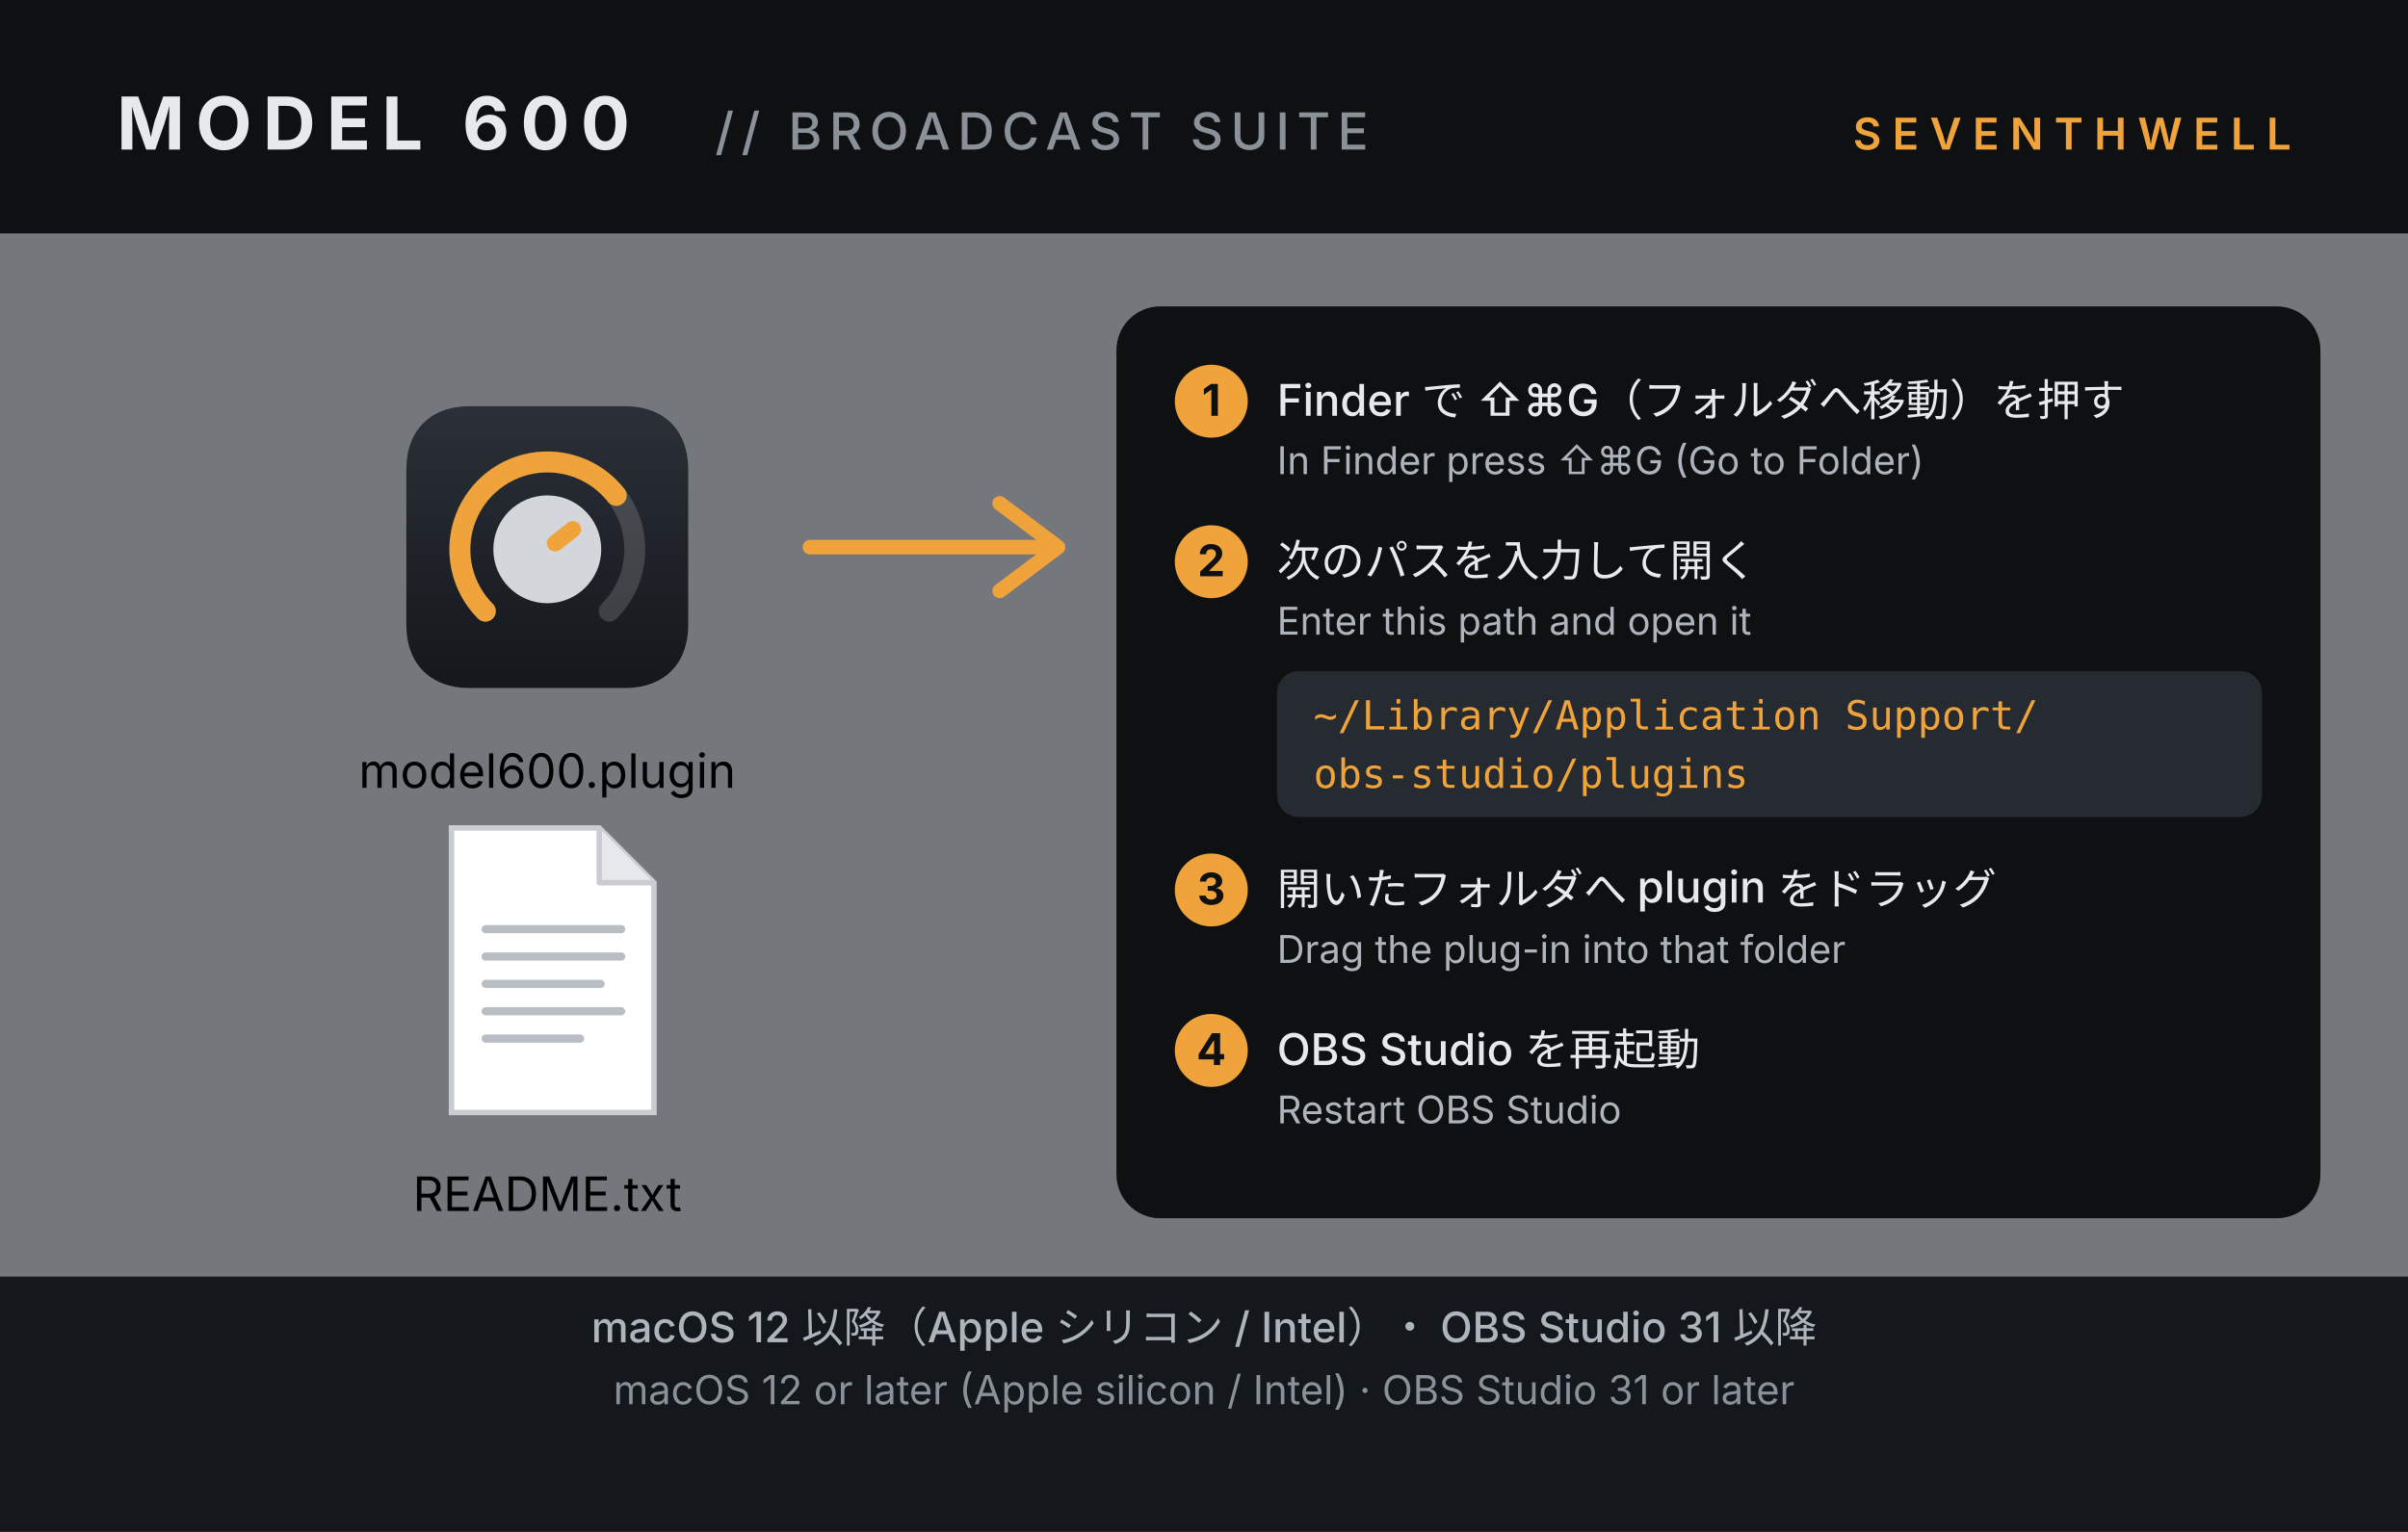
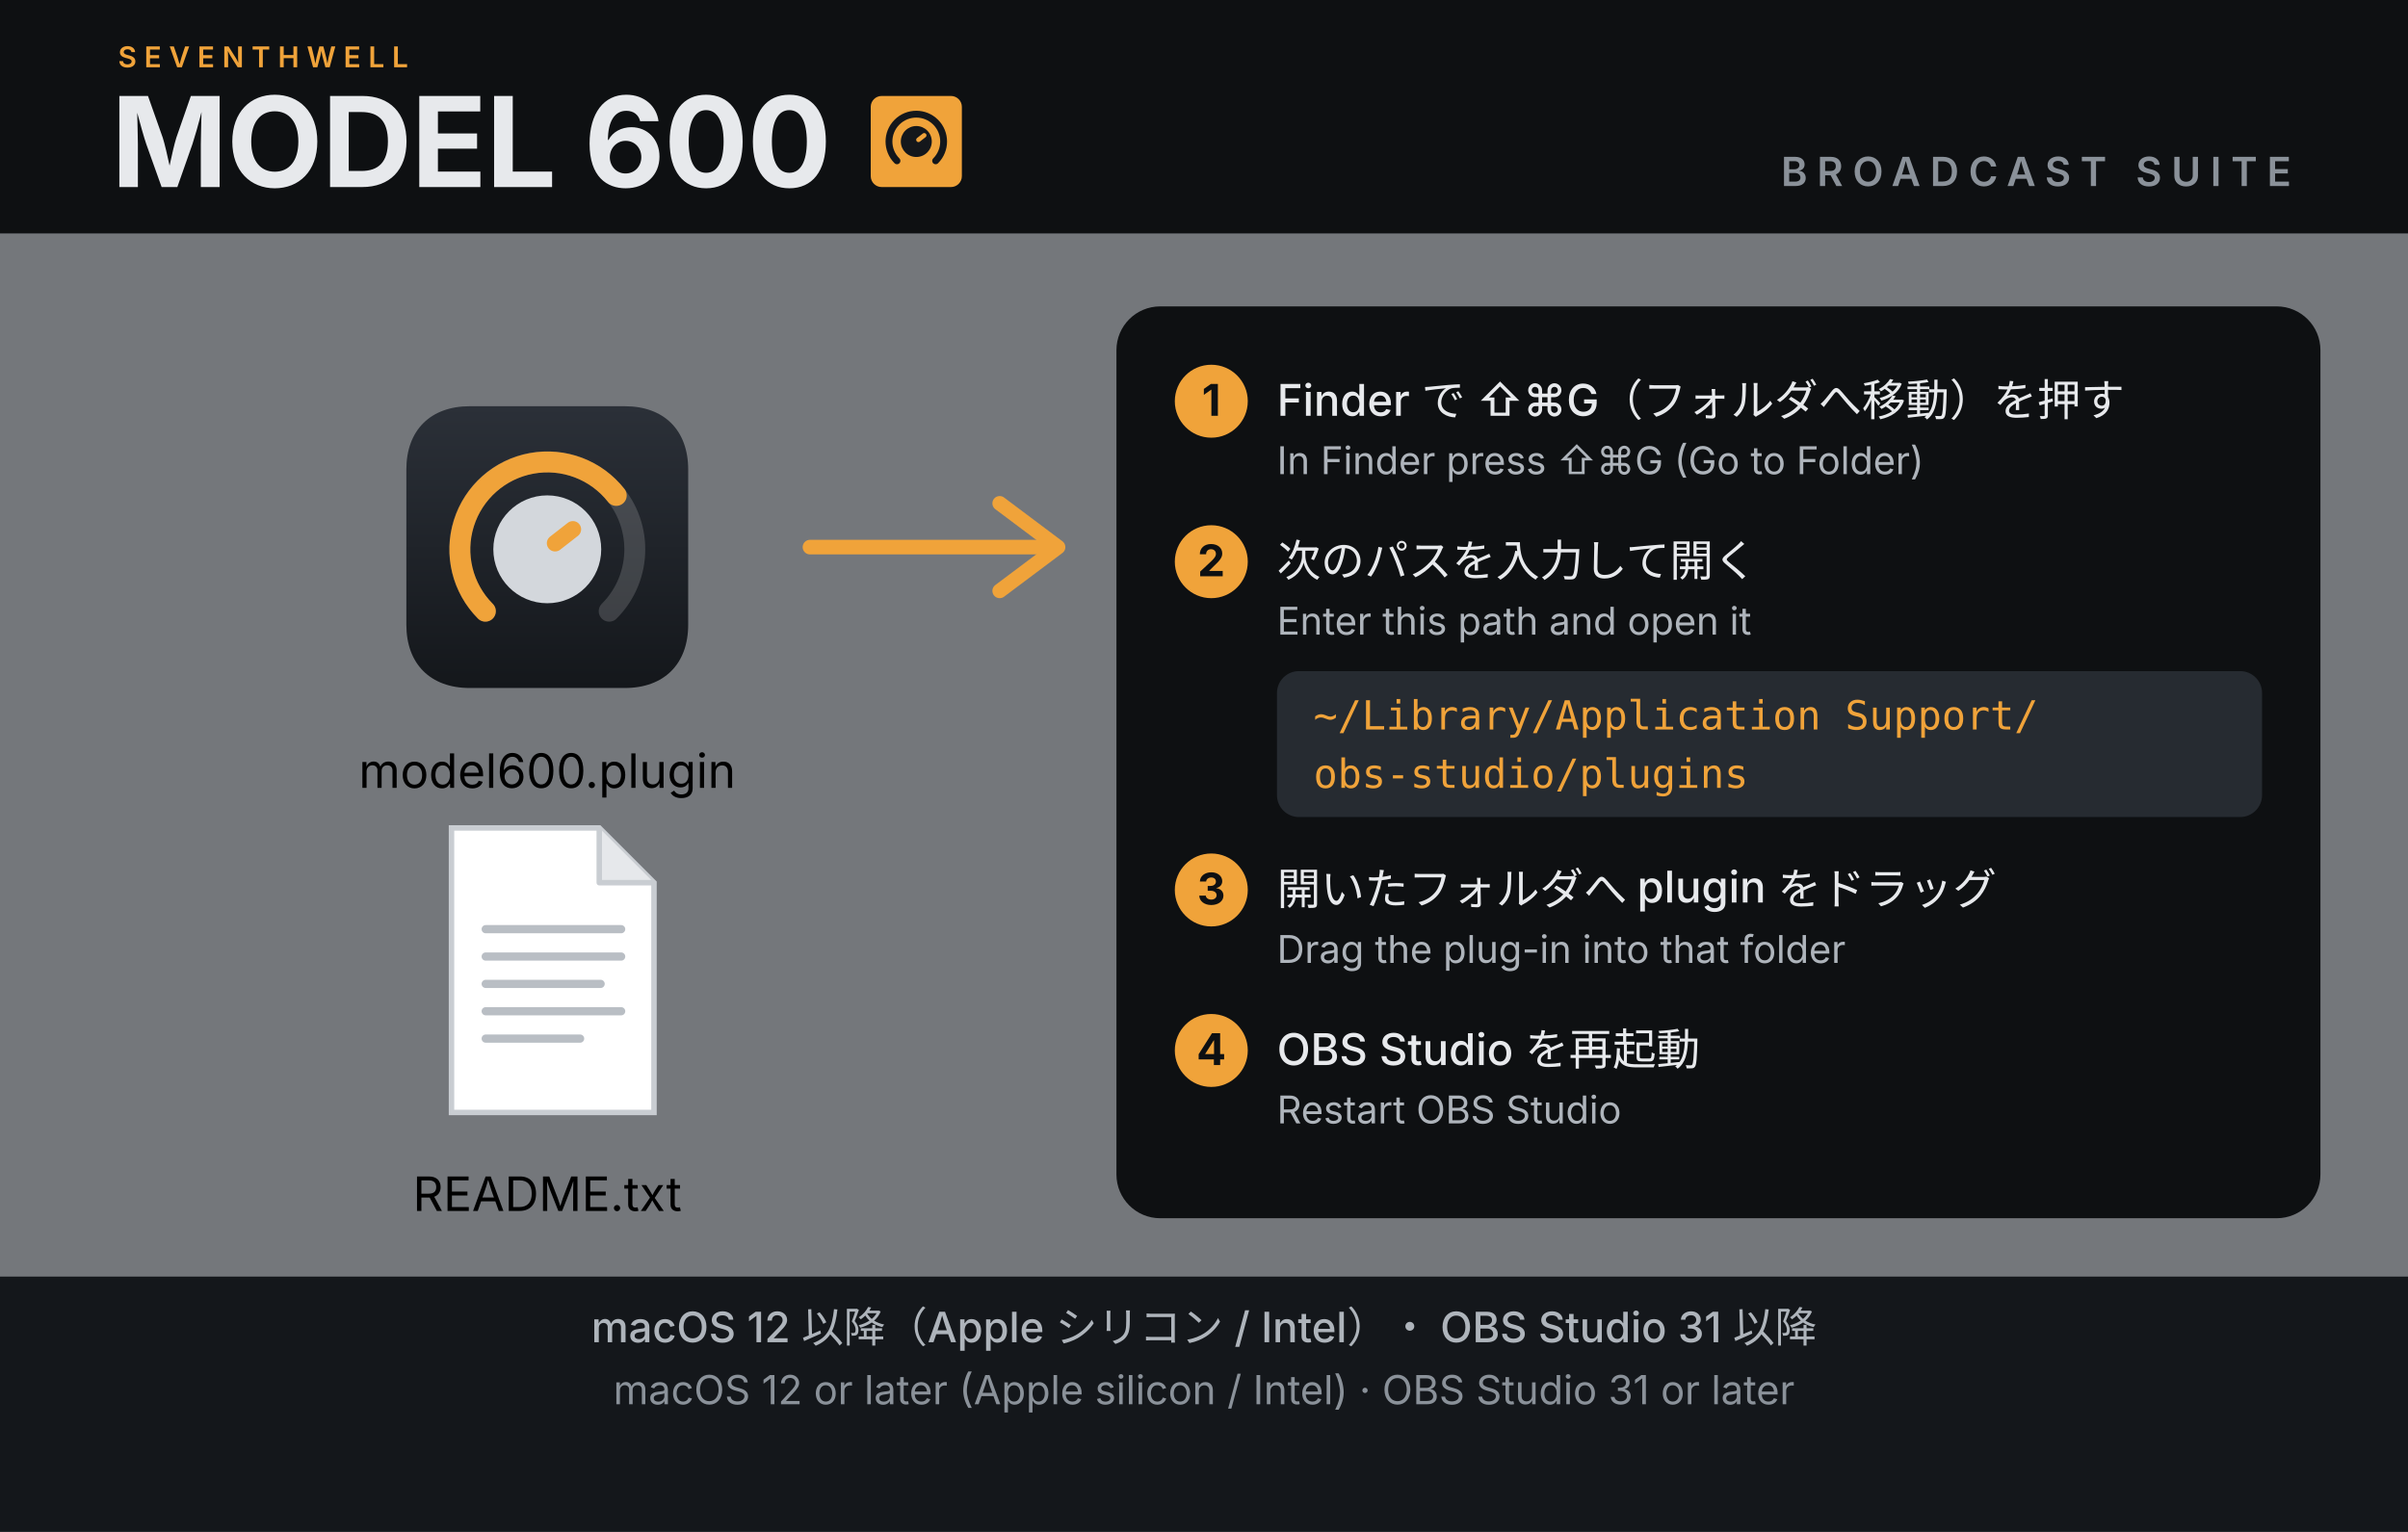
<svg xmlns="http://www.w3.org/2000/svg" width="660" height="420" viewBox="0 0 660 420">
  <style>@font-face { font-family: Inter; font-weight: 700; src: url('file:///home/user/model_600/resources/fonts/Inter-Bold.otf'); }@font-face { font-family: Inter; font-weight: 600; src: url('file:///home/user/model_600/resources/fonts/Inter-SemiBold.otf'); }@font-face { font-family: Inter; font-weight: 500; src: url('file:///home/user/model_600/resources/fonts/Inter-Medium.otf'); }@font-face { font-family: Inter; font-weight: 400; src: url('file:///home/user/model_600/resources/fonts/Inter-Regular.otf'); }</style>
  <rect width="660" height="420" fill="#14171B" />
  <rect width="660" height="64" fill="#0E1012" />
  <rect y="64" width="660" height="286" fill="#74777B" />
-   <text x="32" y="41" text-anchor="start" font-family="Inter, 'Noto Sans CJK JP'" font-weight="700" font-size="20" letter-spacing="3" fill="#E7E9EC">MODEL 600</text>
-   <text x="196" y="41" text-anchor="start" font-family="Inter, 'Noto Sans CJK JP'" font-weight="500" font-size="14" letter-spacing="2" fill="#8A9199">// BROADCAST SUITE</text>
-   <text x="628" y="41" text-anchor="end" font-family="Inter, 'Noto Sans CJK JP'" font-weight="600" font-size="12" letter-spacing="3" fill="#F0A33A">SEVENTHWELL</text>
+   <svg x="32" y="12" width="232.35" height="40" viewBox="0 0 649.71 111.85">
+     <g transform="translate(2,18.01)">
+       <path d="M6.209 0.247C10.033 0.247 12.268 -1.676 12.268 -4.49C12.268 -7.283 9.937 -8.519 7.562 -9.088L6.069 -9.475C4.77 -9.797 3.341 -10.334 3.341 -11.677C3.341 -12.891 4.437 -13.782 6.241 -13.782C7.971 -13.782 9.131 -12.987 9.271 -11.623H12.053C11.978 -14.298 9.7 -16.221 6.284 -16.221C2.933 -16.221 0.44 -14.33 0.44 -11.505C0.44 -9.249 2.02 -7.896 4.694 -7.208L6.51 -6.735C8.239 -6.284 9.399 -5.758 9.399 -4.512C9.399 -3.137 8.078 -2.202 6.188 -2.202C4.383 -2.202 2.954 -3.019 2.825 -4.705H0.0C0.129 -1.547 2.481 0.247 6.209 0.247ZM20.619 0.0H31.061V-2.417H23.488V-6.886H30.459V-9.271H23.488V-13.589H31.018V-16.006H20.619ZM44.29 0.0H47.92L53.528 -16.006H50.391L47.641 -7.691C47.19 -6.263 46.707 -4.512 46.127 -2.288C45.536 -4.49 45.02 -6.273 44.569 -7.691L41.733 -16.006H38.586ZM61.386 0.0H71.827V-2.417H64.254V-6.886H71.225V-9.271H64.254V-13.589H71.784V-16.006H61.386ZM80.426 0.0H83.348V-7.949C83.348 -8.841 83.251 -10.527 83.144 -12.504C84.218 -10.42 84.819 -9.281 85.657 -7.938L90.652 0.0H93.907V-16.006H90.996V-7.605C90.996 -6.628 91.061 -5.006 91.168 -3.459C90.47 -5.06 89.772 -6.273 89.202 -7.187L83.67 -16.006H80.426ZM102.13 -13.589H107.072V0.0H109.94V-13.589H114.871V-16.006H102.13ZM123.093 0.0H125.962V-6.972H133.406V0.0H136.274V-16.006H133.406V-9.389H125.962V-16.006H123.093ZM148.461 0.0H151.748L154.079 -8.841C154.391 -10.033 154.595 -11.279 154.81 -12.601C155.046 -11.226 155.271 -9.958 155.561 -8.841L157.893 0.0H161.18L165.509 -16.006H162.415L160.342 -7.487C160.009 -6.048 159.719 -4.415 159.45 -2.847C159.16 -4.415 158.859 -6.048 158.505 -7.487L156.346 -16.006H153.306L151.136 -7.487C150.77 -6.037 150.48 -4.383 150.19 -2.793C149.922 -4.383 149.643 -6.037 149.31 -7.487L147.226 -16.006H144.143ZM173.377 0.0H183.819V-2.417H176.245V-6.886H183.217V-9.271H176.245V-13.589H183.776V-16.006H173.377ZM192.417 0.0H202.354V-2.417H195.286V-16.006H192.417ZM210.577 0.0H220.513V-2.417H213.445V-16.006H210.577Z" fill="#F0A33A" />
+     </g>
+     <g transform="translate(2,109.85)">
+       <path d="M0.0 0.0H14.203V-32.953C14.203 -38.203 13.828 -48.469 13.688 -56.953C16.172 -47.578 18.984 -37.781 20.625 -32.953L32.391 0.0H44.438L56.016 -32.953C57.656 -37.922 60.609 -48.094 62.953 -57.516C62.812 -48.703 62.438 -38.203 62.438 -32.953V0.0H76.828V-69.844H54.797L43.641 -37.781C42.234 -33.328 40.078 -24.0 38.484 -16.453C36.844 -24.047 34.688 -33.375 33.281 -37.781L21.938 -69.844H0.0ZM119.134 0.938C137.649 0.938 151.712 -12.141 151.712 -34.875C151.712 -57.703 137.649 -70.781 119.134 -70.781C100.618 -70.781 86.556 -57.703 86.556 -34.875C86.556 -12.188 100.618 0.938 119.134 0.938ZM119.134 -11.766C108.306 -11.766 101.087 -19.922 101.087 -34.875C101.087 -49.875 108.306 -58.078 119.134 -58.078C129.962 -58.078 137.181 -49.922 137.181 -34.875C137.181 -19.922 129.962 -11.766 119.134 -11.766ZM186.049 0.0C207.283 0.0 220.08 -13.125 220.08 -34.969C220.08 -56.719 207.283 -69.844 186.283 -69.844H161.486V0.0ZM175.783 -12.328V-57.516H185.439C198.799 -57.516 205.83 -50.578 205.83 -34.969C205.83 -19.266 198.799 -12.328 185.346 -12.328ZM229.854 0.0H276.683V-11.859H244.151V-29.438H274.151V-41.109H244.151V-57.984H276.589V-69.844H229.854ZM287.207 0.0H331.644V-11.859H301.504V-69.844H287.207ZM388.037 0.938C403.459 0.938 413.959 -9.234 413.959 -23.344C413.959 -36.469 404.771 -45.891 392.443 -45.891C384.803 -45.891 378.053 -42.234 374.912 -36.141H374.443C374.443 -49.922 379.318 -58.453 388.553 -58.453C394.084 -58.453 397.974 -55.406 399.146 -50.484H413.209C411.803 -61.969 402.287 -70.781 388.553 -70.781C371.396 -70.781 360.381 -56.766 360.381 -33.281C360.381 -7.688 373.834 0.938 388.037 0.938ZM387.943 -10.406C381.006 -10.406 375.896 -16.031 375.896 -22.922C375.896 -29.766 381.193 -35.438 388.037 -35.438C394.974 -35.438 400.037 -30.0 400.037 -22.969C400.037 -15.844 394.834 -10.406 387.943 -10.406ZM449.702 0.938C467.421 0.938 477.686 -12.234 477.686 -34.875C477.686 -57.469 467.327 -70.781 449.702 -70.781C432.124 -70.781 421.764 -57.469 421.764 -34.875C421.764 -12.234 432.077 0.938 449.702 0.938ZM449.702 -10.922C441.077 -10.922 436.343 -19.547 436.343 -34.875C436.343 -50.203 441.124 -58.969 449.702 -58.969C458.327 -58.969 463.108 -50.25 463.108 -34.875C463.108 -19.547 458.327 -10.922 449.702 -10.922ZM513.476 0.938C531.195 0.938 541.461 -12.234 541.461 -34.875C541.461 -57.469 531.101 -70.781 513.476 -70.781C495.898 -70.781 485.539 -57.469 485.539 -34.875C485.539 -12.234 495.851 0.938 513.476 0.938ZM513.476 -10.922C504.851 -10.922 500.117 -19.547 500.117 -34.875C500.117 -50.203 504.898 -58.969 513.476 -58.969C522.101 -58.969 526.883 -50.25 526.883 -34.875C526.883 -19.547 522.101 -10.922 513.476 -10.922Z" fill="#E7E9EC" />
+     </g>
+     <rect x="577.87" y="40.01" width="69.84" height="69.84" rx="8.38" fill="#F0A33A" />
+     <path d="M597.97,89.74 A20.95,20.95 0 1 1 627.60,89.74" fill="none" stroke="#14171B" stroke-width="5.24" stroke-linecap="round" />
+     <circle cx="612.79" cy="74.93" r="11.87" fill="#14171B" />
+     <line x1="614.44" y1="73.64" x2="618.84" y2="70.20" stroke="#F0A33A" stroke-width="3.49" stroke-linecap="round" />
+   </svg>
+   <text x="628" y="51" text-anchor="end" font-family="Inter, 'Noto Sans CJK JP'" font-weight="600" font-size="11" letter-spacing="2.6" fill="#8A9199">BROADCAST SUITE</text>
  <text x="330.0" y="368" text-anchor="middle" font-family="Inter, 'Noto Sans CJK JP'" font-weight="500" font-size="11.5" letter-spacing="0" fill="#AEB4BB">macOS 12 以降（Apple シリコン / Intel）・ OBS Studio 31 以降</text>
  <text x="330.0" y="385" text-anchor="middle" font-family="Inter, 'Noto Sans CJK JP'" font-weight="400" font-size="11" letter-spacing="0" fill="#8A9199">macOS 12 or later (Apple silicon / Intel) · OBS Studio 31 or later</text>
  <path d="M222,150 H286" stroke="#F0A33A" stroke-width="4" stroke-linecap="round" />
  <path d="M274,138 L290,150 L274,162" fill="none" stroke="#F0A33A" stroke-width="4" stroke-linecap="round" stroke-linejoin="round" />
  <rect x="306" y="84" width="330" height="250" rx="12" fill="#0E1012" />
  <circle cx="332" cy="110" r="10" fill="#F0A33A" />
  <text x="332" y="114" text-anchor="middle" font-family="Inter, 'Noto Sans CJK JP'" font-weight="700" font-size="12" letter-spacing="0" fill="#0E1012">1</text>
  <text x="350" y="114" text-anchor="start" font-family="Inter, 'Noto Sans CJK JP'" font-weight="500" font-size="12" letter-spacing="0" fill="#E7E9EC">Finder で ⇧⌘G（フォルダへ移動）を押す</text>
  <text x="350" y="130" text-anchor="start" font-family="Inter, 'Noto Sans CJK JP'" font-weight="400" font-size="10.5" letter-spacing="0" fill="#AEB4BB">In Finder press ⇧⌘G (Go to Folder)</text>
  <circle cx="332" cy="154" r="10" fill="#F0A33A" />
  <text x="332" y="158" text-anchor="middle" font-family="Inter, 'Noto Sans CJK JP'" font-weight="700" font-size="12" letter-spacing="0" fill="#0E1012">2</text>
  <text x="350" y="158" text-anchor="start" font-family="Inter, 'Noto Sans CJK JP'" font-weight="500" font-size="12" letter-spacing="0" fill="#E7E9EC">次のパスを入力して開く</text>
  <text x="350" y="174" text-anchor="start" font-family="Inter, 'Noto Sans CJK JP'" font-weight="400" font-size="10.5" letter-spacing="0" fill="#AEB4BB">Enter this path and open it</text>
  <rect x="350" y="184" width="270" height="40" rx="6" fill="#262B31" />
  <text x="360" y="200" text-anchor="start" font-family="'DejaVu Sans Mono', monospace" font-weight="400" font-size="11" letter-spacing="0" fill="#F0A33A">~/Library/Application Support/</text>
  <text x="360" y="216" text-anchor="start" font-family="'DejaVu Sans Mono', monospace" font-weight="400" font-size="11" letter-spacing="0" fill="#F0A33A">obs-studio/plugins</text>
  <circle cx="332" cy="244" r="10" fill="#F0A33A" />
  <text x="332" y="248" text-anchor="middle" font-family="Inter, 'Noto Sans CJK JP'" font-weight="700" font-size="12" letter-spacing="0" fill="#0E1012">3</text>
  <text x="350" y="248" text-anchor="start" font-family="Inter, 'Noto Sans CJK JP'" font-weight="500" font-size="12" letter-spacing="0" fill="#E7E9EC">開いたフォルダへ plugin をドラッグ</text>
  <text x="350" y="264" text-anchor="start" font-family="Inter, 'Noto Sans CJK JP'" font-weight="400" font-size="10.5" letter-spacing="0" fill="#AEB4BB">Drag the plug-in into that folder</text>
  <circle cx="332" cy="288" r="10" fill="#F0A33A" />
  <text x="332" y="292" text-anchor="middle" font-family="Inter, 'Noto Sans CJK JP'" font-weight="700" font-size="12" letter-spacing="0" fill="#0E1012">4</text>
  <text x="350" y="292" text-anchor="start" font-family="Inter, 'Noto Sans CJK JP'" font-weight="500" font-size="12" letter-spacing="0" fill="#E7E9EC">OBS Studio を再起動</text>
  <text x="350" y="308" text-anchor="start" font-family="Inter, 'Noto Sans CJK JP'" font-weight="400" font-size="10.5" letter-spacing="0" fill="#AEB4BB">Restart OBS Studio</text>
  <svg x="102.0" y="102.0" width="96" height="96" viewBox="0 0 1024 1024">
    <defs>
      <clipPath id="m0">
        <path d="M285.153,100 H738.847 C853.642,100 924,170.358 924,285.153 V738.847 C924,853.642 853.642,924 738.847,924 H285.153 C170.358,924 100,853.642 100,738.847 V285.153 C100,170.358 170.358,100 285.153,100 Z" />
      </clipPath>
    </defs>
    <g clip-path="url(#m0)">
      <g transform="translate(100,100) scale(0.80469)">
        <defs>
          <linearGradient id="m0bg" x1="0" y1="0" x2="0" y2="1">
            <stop offset="0" stop-color="#2B3038" />
            <stop offset="1" stop-color="#14171B" />
          </linearGradient>
        </defs>
        <rect width="1024" height="1024" fill="url(#m0bg)" />
        <path d="M287.1,744.9 A318,318 0 1 1 736.9,744.9" fill="none" stroke="#FFFFFF" stroke-opacity="0.16" stroke-width="76" stroke-linecap="round" />
        <path d="M287.1,744.9 A318,318 0 1 1 762.6,324.2" fill="none" stroke="#F0A33A" stroke-width="76" stroke-linecap="round" />
        <circle cx="512" cy="520" r="196" fill="#D3D7DC" />
        <line x1="540.4" y1="497.8" x2="605.0" y2="447.4" stroke="#F0A33A" stroke-width="60" stroke-linecap="round" />
      </g>
    </g>
  </svg>
  <text x="150" y="216.0" text-anchor="middle" font-family="Inter, 'Noto Sans CJK JP'" font-weight="400" font-size="13" letter-spacing="0" fill="#000000">model600.plugin</text>
  <svg x="102.0" y="218.0" width="96" height="96" viewBox="0 0 1024 1024">
    <path d="M232,96 H664 L824,256 V928 H232 Z" fill="#FFFFFF" stroke="#C9CDD2" stroke-width="16" />
    <path d="M664,96 V256 H824" fill="#E6E8EB" stroke="#C9CDD2" stroke-width="16" stroke-linejoin="round" />
    <rect x="320" y="380" width="420" height="24" rx="12" fill="#B9BEC4" />
    <rect x="320" y="460" width="420" height="24" rx="12" fill="#B9BEC4" />
    <rect x="320" y="540" width="360" height="24" rx="12" fill="#B9BEC4" />
    <rect x="320" y="620" width="420" height="24" rx="12" fill="#B9BEC4" />
    <rect x="320" y="700" width="300" height="24" rx="12" fill="#B9BEC4" />
  </svg>
  <text x="150" y="332.0" text-anchor="middle" font-family="Inter, 'Noto Sans CJK JP'" font-weight="400" font-size="13" letter-spacing="0" fill="#000000">README.txt</text>
</svg>
